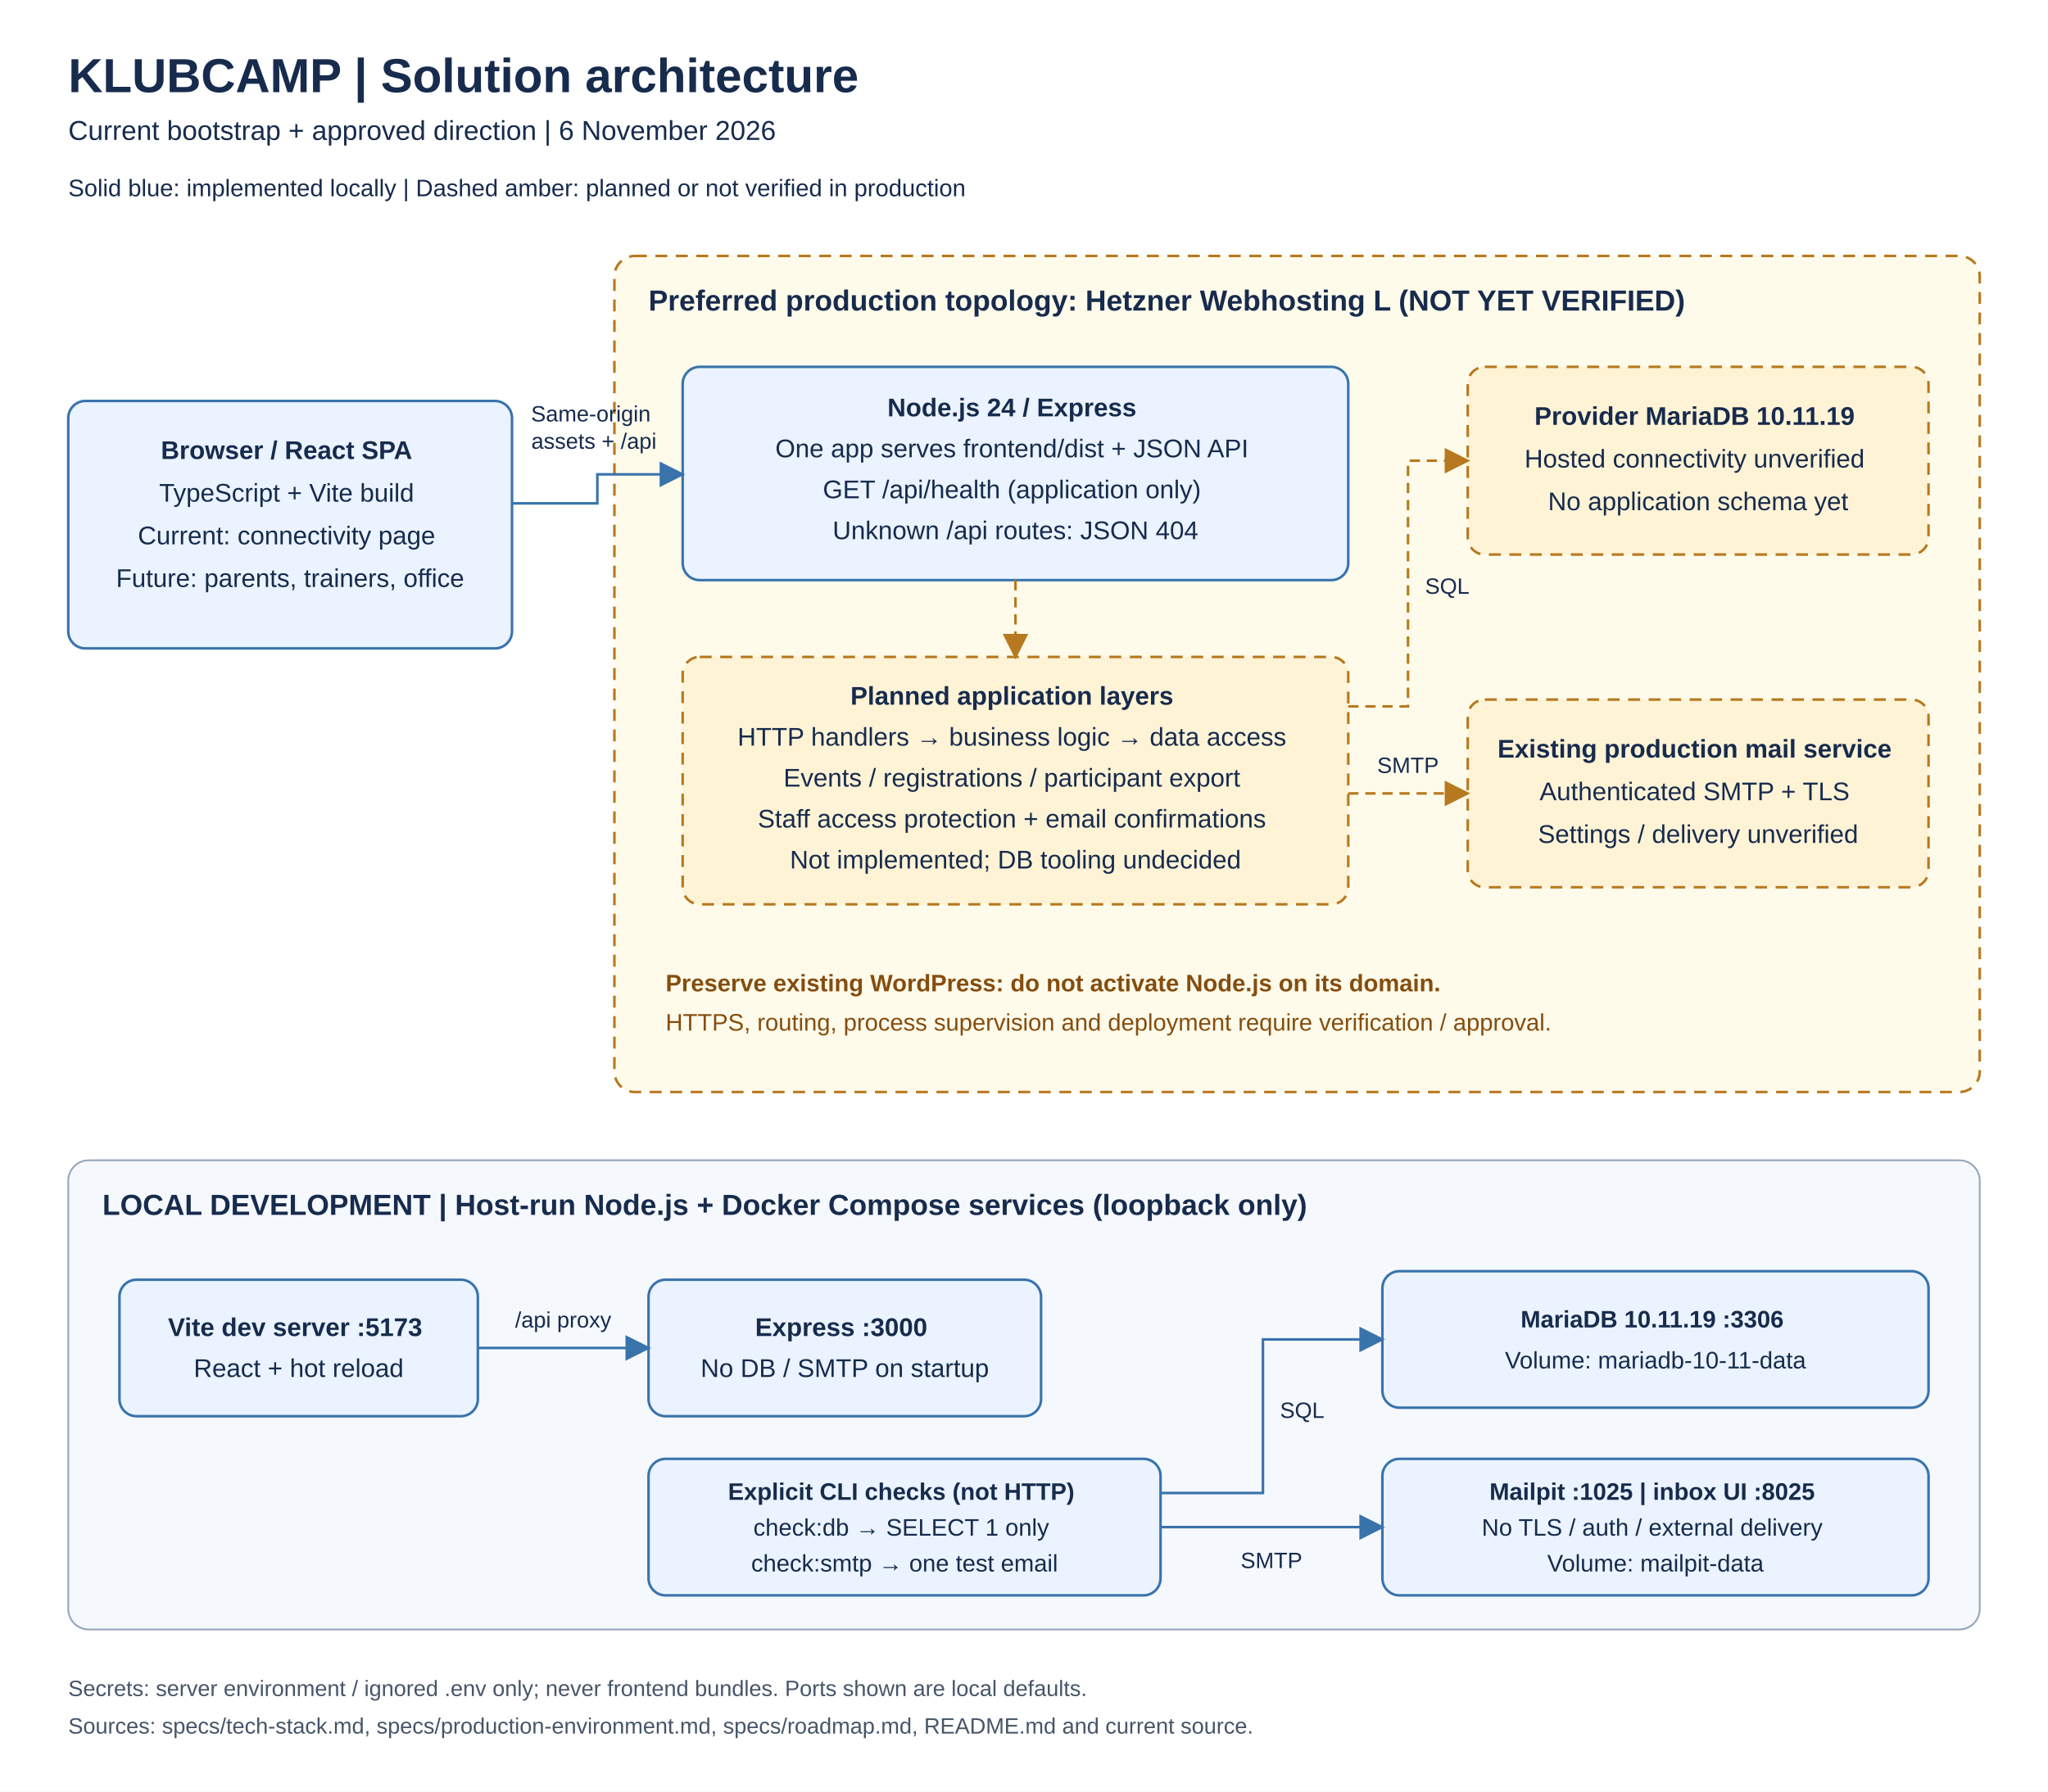
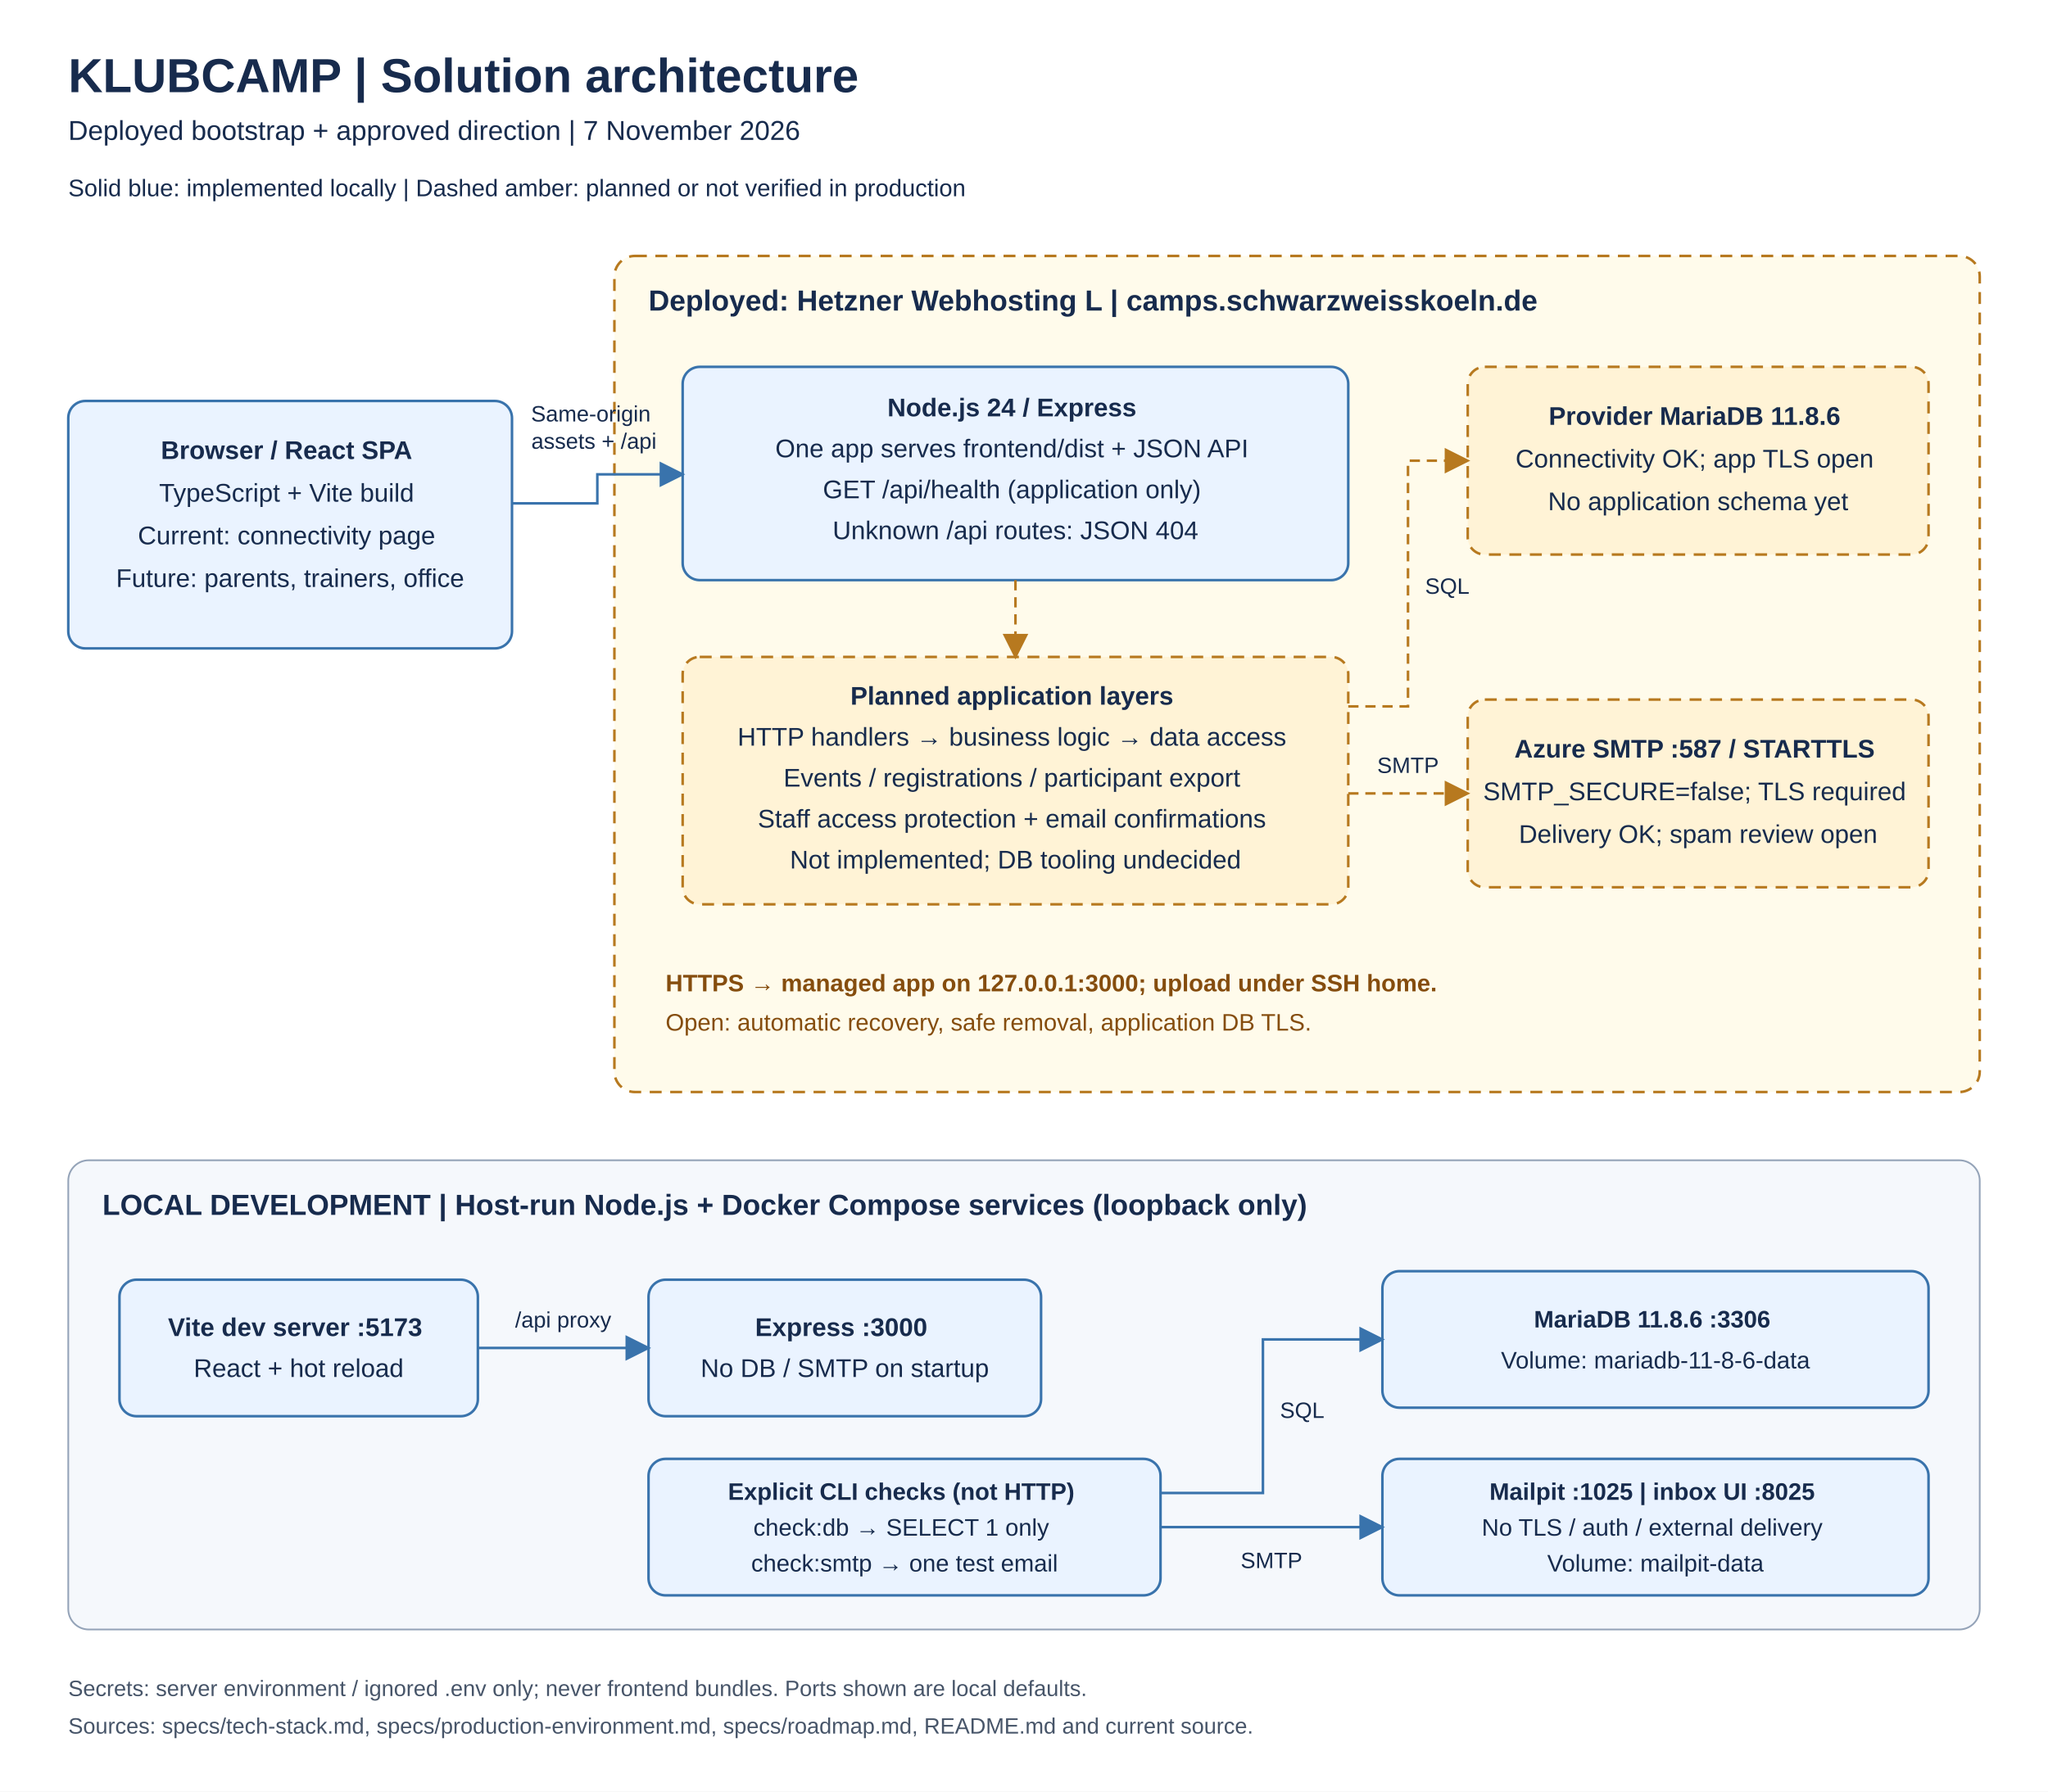
- <svg xmlns="http://www.w3.org/2000/svg" width="1200" height="1050" viewBox="0 0 1200 1050" role="img" aria-labelledby="title description" content="&lt;mxfile host=&quot;app.diagrams.net&quot; type=&quot;device&quot;&gt;&lt;diagram id=&quot;architecture&quot; name=&quot;Klubcamp architecture&quot;&gt;&lt;mxGraphModel dx=&quot;1200&quot; dy=&quot;1050&quot; grid=&quot;1&quot; gridSize=&quot;10&quot; page=&quot;1&quot; pageScale=&quot;1&quot; pageWidth=&quot;1200&quot; pageHeight=&quot;1050&quot;&gt;&lt;root&gt;&lt;mxCell id=&quot;0&quot;/&gt;&lt;mxCell id=&quot;1&quot; parent=&quot;0&quot;/&gt; &lt;mxCell id=&quot;heading&quot; value=&quot;KLUBCAMP | Solution architecture&amp;#xa;Current bootstrap + approved direction | 6 November 2026&quot; style=&quot;text;html=0;align=left;fontSize=24;fontStyle=1;&quot; vertex=&quot;1&quot; parent=&quot;1&quot;&gt;&lt;mxGeometry x=&quot;40&quot; y=&quot;25&quot; width=&quot;1120&quot; height=&quot;65&quot; as=&quot;geometry&quot;/&gt;&lt;/mxCell&gt; &lt;mxCell id=&quot;legend&quot; value=&quot;Solid blue: implemented locally | Dashed amber: planned or not verified in production&quot; style=&quot;text;align=left;fontSize=14;&quot; vertex=&quot;1&quot; parent=&quot;1&quot;&gt;&lt;mxGeometry x=&quot;40&quot; y=&quot;95&quot; width=&quot;1120&quot; height=&quot;30&quot; as=&quot;geometry&quot;/&gt;&lt;/mxCell&gt; &lt;mxCell id=&quot;hosting&quot; value=&quot;Preferred production topology: Hetzner Webhosting L (NOT YET VERIFIED)&quot; style=&quot;rounded=1;verticalAlign=top;spacingTop=15;align=left;spacingLeft=20;fillColor=#fffbeb;strokeColor=#b7791f;dashed=1;fontSize=17;fontStyle=1;&quot; vertex=&quot;1&quot; parent=&quot;1&quot;&gt;&lt;mxGeometry x=&quot;360&quot; y=&quot;150&quot; width=&quot;800&quot; height=&quot;490&quot; as=&quot;geometry&quot;/&gt;&lt;/mxCell&gt; &lt;mxCell id=&quot;browser&quot; value=&quot;Browser / React SPA&amp;#xa;TypeScript + Vite build&amp;#xa;Current: connectivity page&amp;#xa;Future: parents, trainers, office&quot; style=&quot;rounded=1;whiteSpace=wrap;fillColor=#eaf3ff;strokeColor=#3973ac;fontSize=16;&quot; vertex=&quot;1&quot; parent=&quot;1&quot;&gt;&lt;mxGeometry x=&quot;40&quot; y=&quot;235&quot; width=&quot;260&quot; height=&quot;145&quot; as=&quot;geometry&quot;/&gt;&lt;/mxCell&gt; &lt;mxCell id=&quot;server&quot; value=&quot;Node.js 24 / Express&amp;#xa;One app serves frontend/dist + JSON API&amp;#xa;GET /api/health (application only)&amp;#xa;Unknown /api routes: JSON 404&quot; style=&quot;rounded=1;fillColor=#eaf3ff;strokeColor=#3973ac;fontSize=16;&quot; vertex=&quot;1&quot; parent=&quot;1&quot;&gt;&lt;mxGeometry x=&quot;400&quot; y=&quot;215&quot; width=&quot;390&quot; height=&quot;125&quot; as=&quot;geometry&quot;/&gt;&lt;/mxCell&gt; &lt;mxCell id=&quot;future&quot; value=&quot;Planned application layers&amp;#xa;HTTP handlers → business logic → data access&amp;#xa;Events / registrations / participant export&amp;#xa;Staff access protection + email confirmations&amp;#xa;Not implemented; DB tooling undecided&quot; style=&quot;rounded=1;fillColor=#fff3d6;strokeColor=#b7791f;dashed=1;fontSize=15;&quot; vertex=&quot;1&quot; parent=&quot;1&quot;&gt;&lt;mxGeometry x=&quot;400&quot; y=&quot;385&quot; width=&quot;390&quot; height=&quot;145&quot; as=&quot;geometry&quot;/&gt;&lt;/mxCell&gt; &lt;mxCell id=&quot;db&quot; value=&quot;Provider MariaDB 10.11.19&amp;#xa;Hosted connectivity unverified&amp;#xa;No application schema yet&quot; style=&quot;rounded=1;fillColor=#fff3d6;strokeColor=#b7791f;dashed=1;fontSize=15;&quot; vertex=&quot;1&quot; parent=&quot;1&quot;&gt;&lt;mxGeometry x=&quot;860&quot; y=&quot;215&quot; width=&quot;270&quot; height=&quot;110&quot; as=&quot;geometry&quot;/&gt;&lt;/mxCell&gt; &lt;mxCell id=&quot;smtp&quot; value=&quot;Existing production mail service&amp;#xa;Authenticated SMTP + TLS&amp;#xa;Settings / delivery unverified&quot; style=&quot;rounded=1;fillColor=#fff3d6;strokeColor=#b7791f;dashed=1;fontSize=15;&quot; vertex=&quot;1&quot; parent=&quot;1&quot;&gt;&lt;mxGeometry x=&quot;860&quot; y=&quot;410&quot; width=&quot;270&quot; height=&quot;110&quot; as=&quot;geometry&quot;/&gt;&lt;/mxCell&gt; &lt;mxCell id=&quot;guardrail&quot; value=&quot;Preserve existing WordPress: do not activate Node.js on its domain.&amp;#xa;HTTPS, routing, process supervision and deployment require verification / approval.&quot; style=&quot;text;align=left;fontSize=14;fontColor=#854d0e;&quot; vertex=&quot;1&quot; parent=&quot;1&quot;&gt;&lt;mxGeometry x=&quot;390&quot; y=&quot;560&quot; width=&quot;740&quot; height=&quot;55&quot; as=&quot;geometry&quot;/&gt;&lt;/mxCell&gt; &lt;mxCell id=&quot;web&quot; value=&quot;Same-origin&amp;#xa;assets + /api&quot; style=&quot;edgeStyle=orthogonalEdgeStyle;endArrow=classic;strokeColor=#3973ac;fontSize=13;&quot; edge=&quot;1&quot; parent=&quot;1&quot; source=&quot;browser&quot; target=&quot;server&quot;&gt;&lt;mxGeometry relative=&quot;1&quot; as=&quot;geometry&quot;/&gt;&lt;/mxCell&gt; &lt;mxCell id=&quot;layers&quot; style=&quot;edgeStyle=orthogonalEdgeStyle;endArrow=classic;dashed=1;strokeColor=#b7791f;&quot; edge=&quot;1&quot; parent=&quot;1&quot; source=&quot;server&quot; target=&quot;future&quot;&gt;&lt;mxGeometry relative=&quot;1&quot; as=&quot;geometry&quot;/&gt;&lt;/mxCell&gt; &lt;mxCell id=&quot;sql&quot; value=&quot;SQL&quot; style=&quot;edgeStyle=orthogonalEdgeStyle;endArrow=classic;dashed=1;strokeColor=#b7791f;exitX=1;exitY=0.2;entryX=0;entryY=0.5;&quot; edge=&quot;1&quot; parent=&quot;1&quot; source=&quot;future&quot; target=&quot;db&quot;&gt;&lt;mxGeometry relative=&quot;1&quot; as=&quot;geometry&quot;/&gt;&lt;/mxCell&gt; &lt;mxCell id=&quot;mail&quot; value=&quot;SMTP&quot; style=&quot;edgeStyle=orthogonalEdgeStyle;endArrow=classic;dashed=1;strokeColor=#b7791f;&quot; edge=&quot;1&quot; parent=&quot;1&quot; source=&quot;future&quot; target=&quot;smtp&quot;&gt;&lt;mxGeometry relative=&quot;1&quot; as=&quot;geometry&quot;/&gt;&lt;/mxCell&gt; &lt;mxCell id=&quot;local&quot; value=&quot;LOCAL DEVELOPMENT | Host-run Node.js + Docker Compose services (loopback only)&quot; style=&quot;rounded=1;verticalAlign=top;spacingTop=15;align=left;spacingLeft=20;fillColor=#f5f8fc;strokeColor=#94a3b8;fontSize=17;fontStyle=1;&quot; vertex=&quot;1&quot; parent=&quot;1&quot;&gt;&lt;mxGeometry x=&quot;40&quot; y=&quot;680&quot; width=&quot;1120&quot; height=&quot;275&quot; as=&quot;geometry&quot;/&gt;&lt;/mxCell&gt; &lt;mxCell id=&quot;vite&quot; value=&quot;Vite dev server :5173&amp;#xa;React + hot reload&quot; style=&quot;rounded=1;fillColor=#eaf3ff;strokeColor=#3973ac;fontSize=15;&quot; vertex=&quot;1&quot; parent=&quot;1&quot;&gt;&lt;mxGeometry x=&quot;70&quot; y=&quot;750&quot; width=&quot;210&quot; height=&quot;80&quot; as=&quot;geometry&quot;/&gt;&lt;/mxCell&gt; &lt;mxCell id=&quot;devnode&quot; value=&quot;Express :3000&amp;#xa;No DB / SMTP on startup&quot; style=&quot;rounded=1;fillColor=#eaf3ff;strokeColor=#3973ac;fontSize=15;&quot; vertex=&quot;1&quot; parent=&quot;1&quot;&gt;&lt;mxGeometry x=&quot;380&quot; y=&quot;750&quot; width=&quot;230&quot; height=&quot;80&quot; as=&quot;geometry&quot;/&gt;&lt;/mxCell&gt; &lt;mxCell id=&quot;checks&quot; value=&quot;Explicit CLI checks (not HTTP)&amp;#xa;check:db → SELECT 1 only&amp;#xa;check:smtp → one test email&quot; style=&quot;rounded=1;fillColor=#eaf3ff;strokeColor=#3973ac;fontSize=14;&quot; vertex=&quot;1&quot; parent=&quot;1&quot;&gt;&lt;mxGeometry x=&quot;380&quot; y=&quot;855&quot; width=&quot;300&quot; height=&quot;80&quot; as=&quot;geometry&quot;/&gt;&lt;/mxCell&gt; &lt;mxCell id=&quot;localdb&quot; value=&quot;MariaDB 10.11.19 :3306&amp;#xa;Volume: mariadb-10-11-data&quot; style=&quot;rounded=1;fillColor=#eaf3ff;strokeColor=#3973ac;fontSize=14;&quot; vertex=&quot;1&quot; parent=&quot;1&quot;&gt;&lt;mxGeometry x=&quot;810&quot; y=&quot;745&quot; width=&quot;320&quot; height=&quot;80&quot; as=&quot;geometry&quot;/&gt;&lt;/mxCell&gt; &lt;mxCell id=&quot;mailpit&quot; value=&quot;Mailpit :1025 | inbox UI :8025&amp;#xa;No TLS / auth / external delivery&amp;#xa;Volume: mailpit-data&quot; style=&quot;rounded=1;fillColor=#eaf3ff;strokeColor=#3973ac;fontSize=14;&quot; vertex=&quot;1&quot; parent=&quot;1&quot;&gt;&lt;mxGeometry x=&quot;810&quot; y=&quot;855&quot; width=&quot;320&quot; height=&quot;80&quot; as=&quot;geometry&quot;/&gt;&lt;/mxCell&gt; &lt;mxCell id=&quot;proxy&quot; value=&quot;/api proxy&quot; style=&quot;endArrow=classic;strokeColor=#3973ac;fontSize=13;&quot; edge=&quot;1&quot; parent=&quot;1&quot; source=&quot;vite&quot; target=&quot;devnode&quot;&gt;&lt;mxGeometry relative=&quot;1&quot; as=&quot;geometry&quot;/&gt;&lt;/mxCell&gt; &lt;mxCell id=&quot;dbcheck&quot; value=&quot;SQL&quot; style=&quot;edgeStyle=orthogonalEdgeStyle;endArrow=classic;strokeColor=#3973ac;exitX=1;exitY=0.25;entryX=0;entryY=0.5;&quot; edge=&quot;1&quot; parent=&quot;1&quot; source=&quot;checks&quot; target=&quot;localdb&quot;&gt;&lt;mxGeometry relative=&quot;1&quot; as=&quot;geometry&quot;/&gt;&lt;/mxCell&gt; &lt;mxCell id=&quot;mailcheck&quot; value=&quot;SMTP&quot; style=&quot;endArrow=classic;strokeColor=#3973ac;&quot; edge=&quot;1&quot; parent=&quot;1&quot; source=&quot;checks&quot; target=&quot;mailpit&quot;&gt;&lt;mxGeometry relative=&quot;1&quot; as=&quot;geometry&quot;/&gt;&lt;/mxCell&gt; &lt;mxCell id=&quot;footer&quot; value=&quot;Secrets: server environment / ignored .env only; never frontend bundles. Ports shown are local defaults.&amp;#xa;Sources: specs/tech-stack.md, specs/production-environment.md, specs/roadmap.md, README.md and current source.&quot; style=&quot;text;align=left;fontSize=13;fontColor=#475569;&quot; vertex=&quot;1&quot; parent=&quot;1&quot;&gt;&lt;mxGeometry x=&quot;40&quot; y=&quot;975&quot; width=&quot;1120&quot; height=&quot;50&quot; as=&quot;geometry&quot;/&gt;&lt;/mxCell&gt; &lt;/root&gt;&lt;/mxGraphModel&gt;&lt;/diagram&gt;&lt;/mxfile&gt;">
+ <svg xmlns="http://www.w3.org/2000/svg" width="1200" height="1050" viewBox="0 0 1200 1050" role="img" aria-labelledby="title description" content="&lt;mxfile host=&quot;app.diagrams.net&quot; type=&quot;device&quot;&gt;&lt;diagram id=&quot;architecture&quot; name=&quot;Klubcamp architecture&quot;&gt;&lt;mxGraphModel dx=&quot;1200&quot; dy=&quot;1050&quot; grid=&quot;1&quot; gridSize=&quot;10&quot; page=&quot;1&quot; pageScale=&quot;1&quot; pageWidth=&quot;1200&quot; pageHeight=&quot;1050&quot;&gt;&lt;root&gt;&lt;mxCell id=&quot;0&quot;/&gt;&lt;mxCell id=&quot;1&quot; parent=&quot;0&quot;/&gt; &lt;mxCell id=&quot;heading&quot; value=&quot;KLUBCAMP | Solution architecture&amp;#xa;Deployed bootstrap + approved direction | 7 November 2026&quot; style=&quot;text;html=0;align=left;fontSize=24;fontStyle=1;&quot; vertex=&quot;1&quot; parent=&quot;1&quot;&gt;&lt;mxGeometry x=&quot;40&quot; y=&quot;25&quot; width=&quot;1120&quot; height=&quot;65&quot; as=&quot;geometry&quot;/&gt;&lt;/mxCell&gt; &lt;mxCell id=&quot;legend&quot; value=&quot;Solid blue: implemented locally | Dashed amber: planned or not verified in production&quot; style=&quot;text;align=left;fontSize=14;&quot; vertex=&quot;1&quot; parent=&quot;1&quot;&gt;&lt;mxGeometry x=&quot;40&quot; y=&quot;95&quot; width=&quot;1120&quot; height=&quot;30&quot; as=&quot;geometry&quot;/&gt;&lt;/mxCell&gt; &lt;mxCell id=&quot;hosting&quot; value=&quot;Deployed: Hetzner Webhosting L | camps.schwarzweisskoeln.de&quot; style=&quot;rounded=1;verticalAlign=top;spacingTop=15;align=left;spacingLeft=20;fillColor=#fffbeb;strokeColor=#b7791f;dashed=1;fontSize=17;fontStyle=1;&quot; vertex=&quot;1&quot; parent=&quot;1&quot;&gt;&lt;mxGeometry x=&quot;360&quot; y=&quot;150&quot; width=&quot;800&quot; height=&quot;490&quot; as=&quot;geometry&quot;/&gt;&lt;/mxCell&gt; &lt;mxCell id=&quot;browser&quot; value=&quot;Browser / React SPA&amp;#xa;TypeScript + Vite build&amp;#xa;Current: connectivity page&amp;#xa;Future: parents, trainers, office&quot; style=&quot;rounded=1;whiteSpace=wrap;fillColor=#eaf3ff;strokeColor=#3973ac;fontSize=16;&quot; vertex=&quot;1&quot; parent=&quot;1&quot;&gt;&lt;mxGeometry x=&quot;40&quot; y=&quot;235&quot; width=&quot;260&quot; height=&quot;145&quot; as=&quot;geometry&quot;/&gt;&lt;/mxCell&gt; &lt;mxCell id=&quot;server&quot; value=&quot;Node.js 24 / Express&amp;#xa;One app serves frontend/dist + JSON API&amp;#xa;GET /api/health (application only)&amp;#xa;Unknown /api routes: JSON 404&quot; style=&quot;rounded=1;fillColor=#eaf3ff;strokeColor=#3973ac;fontSize=16;&quot; vertex=&quot;1&quot; parent=&quot;1&quot;&gt;&lt;mxGeometry x=&quot;400&quot; y=&quot;215&quot; width=&quot;390&quot; height=&quot;125&quot; as=&quot;geometry&quot;/&gt;&lt;/mxCell&gt; &lt;mxCell id=&quot;future&quot; value=&quot;Planned application layers&amp;#xa;HTTP handlers → business logic → data access&amp;#xa;Events / registrations / participant export&amp;#xa;Staff access protection + email confirmations&amp;#xa;Not implemented; DB tooling undecided&quot; style=&quot;rounded=1;fillColor=#fff3d6;strokeColor=#b7791f;dashed=1;fontSize=15;&quot; vertex=&quot;1&quot; parent=&quot;1&quot;&gt;&lt;mxGeometry x=&quot;400&quot; y=&quot;385&quot; width=&quot;390&quot; height=&quot;145&quot; as=&quot;geometry&quot;/&gt;&lt;/mxCell&gt; &lt;mxCell id=&quot;db&quot; value=&quot;Provider MariaDB 11.8.6&amp;#xa;Connectivity OK; app TLS open&amp;#xa;No application schema yet&quot; style=&quot;rounded=1;fillColor=#fff3d6;strokeColor=#b7791f;dashed=1;fontSize=15;&quot; vertex=&quot;1&quot; parent=&quot;1&quot;&gt;&lt;mxGeometry x=&quot;860&quot; y=&quot;215&quot; width=&quot;270&quot; height=&quot;110&quot; as=&quot;geometry&quot;/&gt;&lt;/mxCell&gt; &lt;mxCell id=&quot;smtp&quot; value=&quot;Azure SMTP :587 / STARTTLS&amp;#xa;SMTP_SECURE=false; TLS required&amp;#xa;Delivery OK; spam review open&quot; style=&quot;rounded=1;fillColor=#fff3d6;strokeColor=#b7791f;dashed=1;fontSize=15;&quot; vertex=&quot;1&quot; parent=&quot;1&quot;&gt;&lt;mxGeometry x=&quot;860&quot; y=&quot;410&quot; width=&quot;270&quot; height=&quot;110&quot; as=&quot;geometry&quot;/&gt;&lt;/mxCell&gt; &lt;mxCell id=&quot;guardrail&quot; value=&quot;HTTPS → managed app on 127.0.0.1:3000; upload under SSH home.&amp;#xa;Open: automatic recovery, safe removal, application DB TLS.&quot; style=&quot;text;align=left;fontSize=14;fontColor=#854d0e;&quot; vertex=&quot;1&quot; parent=&quot;1&quot;&gt;&lt;mxGeometry x=&quot;390&quot; y=&quot;560&quot; width=&quot;740&quot; height=&quot;55&quot; as=&quot;geometry&quot;/&gt;&lt;/mxCell&gt; &lt;mxCell id=&quot;web&quot; value=&quot;Same-origin&amp;#xa;assets + /api&quot; style=&quot;edgeStyle=orthogonalEdgeStyle;endArrow=classic;strokeColor=#3973ac;fontSize=13;&quot; edge=&quot;1&quot; parent=&quot;1&quot; source=&quot;browser&quot; target=&quot;server&quot;&gt;&lt;mxGeometry relative=&quot;1&quot; as=&quot;geometry&quot;/&gt;&lt;/mxCell&gt; &lt;mxCell id=&quot;layers&quot; style=&quot;edgeStyle=orthogonalEdgeStyle;endArrow=classic;dashed=1;strokeColor=#b7791f;&quot; edge=&quot;1&quot; parent=&quot;1&quot; source=&quot;server&quot; target=&quot;future&quot;&gt;&lt;mxGeometry relative=&quot;1&quot; as=&quot;geometry&quot;/&gt;&lt;/mxCell&gt; &lt;mxCell id=&quot;sql&quot; value=&quot;SQL&quot; style=&quot;edgeStyle=orthogonalEdgeStyle;endArrow=classic;dashed=1;strokeColor=#b7791f;exitX=1;exitY=0.2;entryX=0;entryY=0.5;&quot; edge=&quot;1&quot; parent=&quot;1&quot; source=&quot;future&quot; target=&quot;db&quot;&gt;&lt;mxGeometry relative=&quot;1&quot; as=&quot;geometry&quot;/&gt;&lt;/mxCell&gt; &lt;mxCell id=&quot;mail&quot; value=&quot;SMTP&quot; style=&quot;edgeStyle=orthogonalEdgeStyle;endArrow=classic;dashed=1;strokeColor=#b7791f;&quot; edge=&quot;1&quot; parent=&quot;1&quot; source=&quot;future&quot; target=&quot;smtp&quot;&gt;&lt;mxGeometry relative=&quot;1&quot; as=&quot;geometry&quot;/&gt;&lt;/mxCell&gt; &lt;mxCell id=&quot;local&quot; value=&quot;LOCAL DEVELOPMENT | Host-run Node.js + Docker Compose services (loopback only)&quot; style=&quot;rounded=1;verticalAlign=top;spacingTop=15;align=left;spacingLeft=20;fillColor=#f5f8fc;strokeColor=#94a3b8;fontSize=17;fontStyle=1;&quot; vertex=&quot;1&quot; parent=&quot;1&quot;&gt;&lt;mxGeometry x=&quot;40&quot; y=&quot;680&quot; width=&quot;1120&quot; height=&quot;275&quot; as=&quot;geometry&quot;/&gt;&lt;/mxCell&gt; &lt;mxCell id=&quot;vite&quot; value=&quot;Vite dev server :5173&amp;#xa;React + hot reload&quot; style=&quot;rounded=1;fillColor=#eaf3ff;strokeColor=#3973ac;fontSize=15;&quot; vertex=&quot;1&quot; parent=&quot;1&quot;&gt;&lt;mxGeometry x=&quot;70&quot; y=&quot;750&quot; width=&quot;210&quot; height=&quot;80&quot; as=&quot;geometry&quot;/&gt;&lt;/mxCell&gt; &lt;mxCell id=&quot;devnode&quot; value=&quot;Express :3000&amp;#xa;No DB / SMTP on startup&quot; style=&quot;rounded=1;fillColor=#eaf3ff;strokeColor=#3973ac;fontSize=15;&quot; vertex=&quot;1&quot; parent=&quot;1&quot;&gt;&lt;mxGeometry x=&quot;380&quot; y=&quot;750&quot; width=&quot;230&quot; height=&quot;80&quot; as=&quot;geometry&quot;/&gt;&lt;/mxCell&gt; &lt;mxCell id=&quot;checks&quot; value=&quot;Explicit CLI checks (not HTTP)&amp;#xa;check:db → SELECT 1 only&amp;#xa;check:smtp → one test email&quot; style=&quot;rounded=1;fillColor=#eaf3ff;strokeColor=#3973ac;fontSize=14;&quot; vertex=&quot;1&quot; parent=&quot;1&quot;&gt;&lt;mxGeometry x=&quot;380&quot; y=&quot;855&quot; width=&quot;300&quot; height=&quot;80&quot; as=&quot;geometry&quot;/&gt;&lt;/mxCell&gt; &lt;mxCell id=&quot;localdb&quot; value=&quot;MariaDB 11.8.6 :3306&amp;#xa;Volume: mariadb-11-8-6-data&quot; style=&quot;rounded=1;fillColor=#eaf3ff;strokeColor=#3973ac;fontSize=14;&quot; vertex=&quot;1&quot; parent=&quot;1&quot;&gt;&lt;mxGeometry x=&quot;810&quot; y=&quot;745&quot; width=&quot;320&quot; height=&quot;80&quot; as=&quot;geometry&quot;/&gt;&lt;/mxCell&gt; &lt;mxCell id=&quot;mailpit&quot; value=&quot;Mailpit :1025 | inbox UI :8025&amp;#xa;No TLS / auth / external delivery&amp;#xa;Volume: mailpit-data&quot; style=&quot;rounded=1;fillColor=#eaf3ff;strokeColor=#3973ac;fontSize=14;&quot; vertex=&quot;1&quot; parent=&quot;1&quot;&gt;&lt;mxGeometry x=&quot;810&quot; y=&quot;855&quot; width=&quot;320&quot; height=&quot;80&quot; as=&quot;geometry&quot;/&gt;&lt;/mxCell&gt; &lt;mxCell id=&quot;proxy&quot; value=&quot;/api proxy&quot; style=&quot;endArrow=classic;strokeColor=#3973ac;fontSize=13;&quot; edge=&quot;1&quot; parent=&quot;1&quot; source=&quot;vite&quot; target=&quot;devnode&quot;&gt;&lt;mxGeometry relative=&quot;1&quot; as=&quot;geometry&quot;/&gt;&lt;/mxCell&gt; &lt;mxCell id=&quot;dbcheck&quot; value=&quot;SQL&quot; style=&quot;edgeStyle=orthogonalEdgeStyle;endArrow=classic;strokeColor=#3973ac;exitX=1;exitY=0.25;entryX=0;entryY=0.5;&quot; edge=&quot;1&quot; parent=&quot;1&quot; source=&quot;checks&quot; target=&quot;localdb&quot;&gt;&lt;mxGeometry relative=&quot;1&quot; as=&quot;geometry&quot;/&gt;&lt;/mxCell&gt; &lt;mxCell id=&quot;mailcheck&quot; value=&quot;SMTP&quot; style=&quot;endArrow=classic;strokeColor=#3973ac;&quot; edge=&quot;1&quot; parent=&quot;1&quot; source=&quot;checks&quot; target=&quot;mailpit&quot;&gt;&lt;mxGeometry relative=&quot;1&quot; as=&quot;geometry&quot;/&gt;&lt;/mxCell&gt; &lt;mxCell id=&quot;footer&quot; value=&quot;Secrets: server environment / ignored .env only; never frontend bundles. Ports shown are local defaults.&amp;#xa;Sources: specs/tech-stack.md, specs/production-environment.md, specs/roadmap.md, README.md and current source.&quot; style=&quot;text;align=left;fontSize=13;fontColor=#475569;&quot; vertex=&quot;1&quot; parent=&quot;1&quot;&gt;&lt;mxGeometry x=&quot;40&quot; y=&quot;975&quot; width=&quot;1120&quot; height=&quot;50&quot; as=&quot;geometry&quot;/&gt;&lt;/mxCell&gt; &lt;/root&gt;&lt;/mxGraphModel&gt;&lt;/diagram&gt;&lt;/mxfile&gt;">
  <defs>
    <marker id="blue-arrow" markerWidth="10" markerHeight="10" refX="9" refY="5" orient="auto">
      <path d="M0 0 L10 5 L0 10 Z" fill="#3973ac" />
    </marker>
    <marker id="amber-arrow" markerWidth="10" markerHeight="10" refX="9" refY="5" orient="auto">
      <path d="M0 0 L10 5 L0 10 Z" fill="#b7791f" />
    </marker>
    <style>
      text { font-family: Arial, Helvetica, sans-serif; fill: #172b4d; }
      .box { fill: #eaf3ff; stroke: #3973ac; stroke-width: 1.5; }
      .future { fill: #fff3d6; stroke: #b7791f; stroke-width: 1.5; stroke-dasharray: 7 5; }
      .label { font-size: 15px; text-anchor: middle; }
      .small { font-size: 13px; }
      .edge { fill: none; stroke: #3973ac; stroke-width: 1.5; marker-end: url(#blue-arrow); }
      .planned-edge { fill: none; stroke: #b7791f; stroke-width: 1.5; stroke-dasharray: 6 4; marker-end: url(#amber-arrow); }
    </style>
  </defs>
  <rect width="1200" height="1050" fill="white" />
  <text x="40" y="54" font-size="28" font-weight="bold">KLUBCAMP | Solution architecture</text>
-   <text x="40" y="82" font-size="16">Current bootstrap + approved direction | 6 November 2026</text>
+   <text x="40" y="82" font-size="16">Deployed bootstrap + approved direction | 7 November 2026</text>
  <text x="40" y="115" font-size="14">Solid blue: implemented locally | Dashed amber: planned or not verified in production</text>
  <rect x="360" y="150" width="800" height="490" rx="12" fill="#fffbeb" stroke="#b7791f" stroke-width="1.5" stroke-dasharray="7 5" />
-   <text x="380" y="182" font-size="17" font-weight="bold">Preferred production topology: Hetzner Webhosting L (NOT YET VERIFIED)</text>
+   <text x="380" y="182" font-size="17" font-weight="bold">Deployed: Hetzner Webhosting L | camps.schwarzweisskoeln.de</text>
  <rect class="box" x="40" y="235" width="260" height="145" rx="10" />
  <text class="label" x="170" y="269">
    <tspan font-weight="bold">Browser / React SPA</tspan>
    <tspan x="170" dy="25">TypeScript + Vite build</tspan>
    <tspan x="170" dy="25">Current: connectivity page</tspan>
    <tspan x="170" dy="25">Future: parents, trainers, office</tspan>
  </text>
  <rect class="box" x="400" y="215" width="390" height="125" rx="10" />
  <text class="label" x="595" y="244">
    <tspan font-weight="bold">Node.js 24 / Express</tspan>
    <tspan x="595" dy="24">One app serves frontend/dist + JSON API</tspan>
    <tspan x="595" dy="24">GET /api/health (application only)</tspan>
    <tspan x="595" dy="24">Unknown /api routes: JSON 404</tspan>
  </text>
  <path class="edge" d="M300 295 H350 V278 H400" />
  <text class="small" x="348" y="247" text-anchor="middle">
    <tspan>Same-origin</tspan>
    <tspan x="348" dy="16">assets + /api</tspan>
  </text>
  <rect class="future" x="400" y="385" width="390" height="145" rx="10" />
  <text class="label" x="595" y="413">
    <tspan font-weight="bold">Planned application layers</tspan>
    <tspan x="595" dy="24">HTTP handlers → business logic → data access</tspan>
    <tspan x="595" dy="24">Events / registrations / participant export</tspan>
    <tspan x="595" dy="24">Staff access protection + email confirmations</tspan>
    <tspan x="595" dy="24">Not implemented; DB tooling undecided</tspan>
  </text>
  <path class="planned-edge" d="M595 340 V385" />
  <rect class="future" x="860" y="215" width="270" height="110" rx="10" />
  <text class="label" x="995" y="249">
-     <tspan font-weight="bold">Provider MariaDB 10.11.19</tspan>
-     <tspan x="995" dy="25">Hosted connectivity unverified</tspan>
+     <tspan font-weight="bold">Provider MariaDB 11.8.6</tspan>
+     <tspan x="995" dy="25">Connectivity OK; app TLS open</tspan>
    <tspan x="995" dy="25">No application schema yet</tspan>
  </text>
  <rect class="future" x="860" y="410" width="270" height="110" rx="10" />
  <text class="label" x="995" y="444">
-     <tspan font-weight="bold">Existing production mail service</tspan>
-     <tspan x="995" dy="25">Authenticated SMTP + TLS</tspan>
-     <tspan x="995" dy="25">Settings / delivery unverified</tspan>
+     <tspan font-weight="bold">Azure SMTP :587 / STARTTLS</tspan>
+     <tspan x="995" dy="25">SMTP_SECURE=false; TLS required</tspan>
+     <tspan x="995" dy="25">Delivery OK; spam review open</tspan>
  </text>
  <path class="planned-edge" d="M790 414 H825 V270 H860" />
  <text class="small" x="835" y="348">SQL</text>
  <path class="planned-edge" d="M790 465 H860" />
  <text class="small" x="825" y="453" text-anchor="middle">SMTP</text>
  <text x="390" y="581" font-size="14" style="fill:#854d0e">
-     <tspan font-weight="bold">Preserve existing WordPress: do not activate Node.js on its domain.</tspan>
-     <tspan x="390" dy="23">HTTPS, routing, process supervision and deployment require verification / approval.</tspan>
+     <tspan font-weight="bold">HTTPS → managed app on 127.0.0.1:3000; upload under SSH home.</tspan>
+     <tspan x="390" dy="23">Open: automatic recovery, safe removal, application DB TLS.</tspan>
  </text>
  <rect x="40" y="680" width="1120" height="275" rx="12" fill="#f5f8fc" stroke="#94a3b8" />
  <text x="60" y="712" font-size="17" font-weight="bold">LOCAL DEVELOPMENT | Host-run Node.js + Docker Compose services (loopback only)</text>
  <rect class="box" x="70" y="750" width="210" height="80" rx="10" />
  <text class="label" x="175" y="783">
    <tspan font-weight="bold">Vite dev server :5173</tspan>
    <tspan x="175" dy="24">React + hot reload</tspan>
  </text>
  <rect class="box" x="380" y="750" width="230" height="80" rx="10" />
  <text class="label" x="495" y="783">
    <tspan font-weight="bold">Express :3000</tspan>
    <tspan x="495" dy="24">No DB / SMTP on startup</tspan>
  </text>
  <path class="edge" d="M280 790 H380" />
  <text class="small" x="330" y="778" text-anchor="middle">/api proxy</text>
  <rect class="box" x="380" y="855" width="300" height="80" rx="10" />
  <text x="530" y="879" font-size="14" text-anchor="middle">
    <tspan font-weight="bold">Explicit CLI checks (not HTTP)</tspan>
    <tspan x="530" dy="21">check:db → SELECT 1 only</tspan>
    <tspan x="530" dy="21">check:smtp → one test email</tspan>
  </text>
  <rect class="box" x="810" y="745" width="320" height="80" rx="10" />
  <text x="970" y="778" font-size="14" text-anchor="middle">
-     <tspan font-weight="bold">MariaDB 10.11.19 :3306</tspan>
-     <tspan x="970" dy="24">Volume: mariadb-10-11-data</tspan>
+     <tspan font-weight="bold">MariaDB 11.8.6 :3306</tspan>
+     <tspan x="970" dy="24">Volume: mariadb-11-8-6-data</tspan>
  </text>
  <rect class="box" x="810" y="855" width="320" height="80" rx="10" />
  <text x="970" y="879" font-size="14" text-anchor="middle">
    <tspan font-weight="bold">Mailpit :1025 | inbox UI :8025</tspan>
    <tspan x="970" dy="21">No TLS / auth / external delivery</tspan>
    <tspan x="970" dy="21">Volume: mailpit-data</tspan>
  </text>
  <path class="edge" d="M680 875 H740 V785 H810" />
  <text class="small" x="750" y="831">SQL</text>
  <path class="edge" d="M680 895 H810" />
  <text class="small" x="745" y="919" text-anchor="middle">SMTP</text>
  <text x="40" y="994" font-size="13" style="fill:#475569">
    <tspan>Secrets: server environment / ignored .env only; never frontend bundles. Ports shown are local defaults.</tspan>
    <tspan x="40" dy="22">Sources: specs/tech-stack.md, specs/production-environment.md, specs/roadmap.md, README.md and current source.</tspan>
  </text>
</svg>
